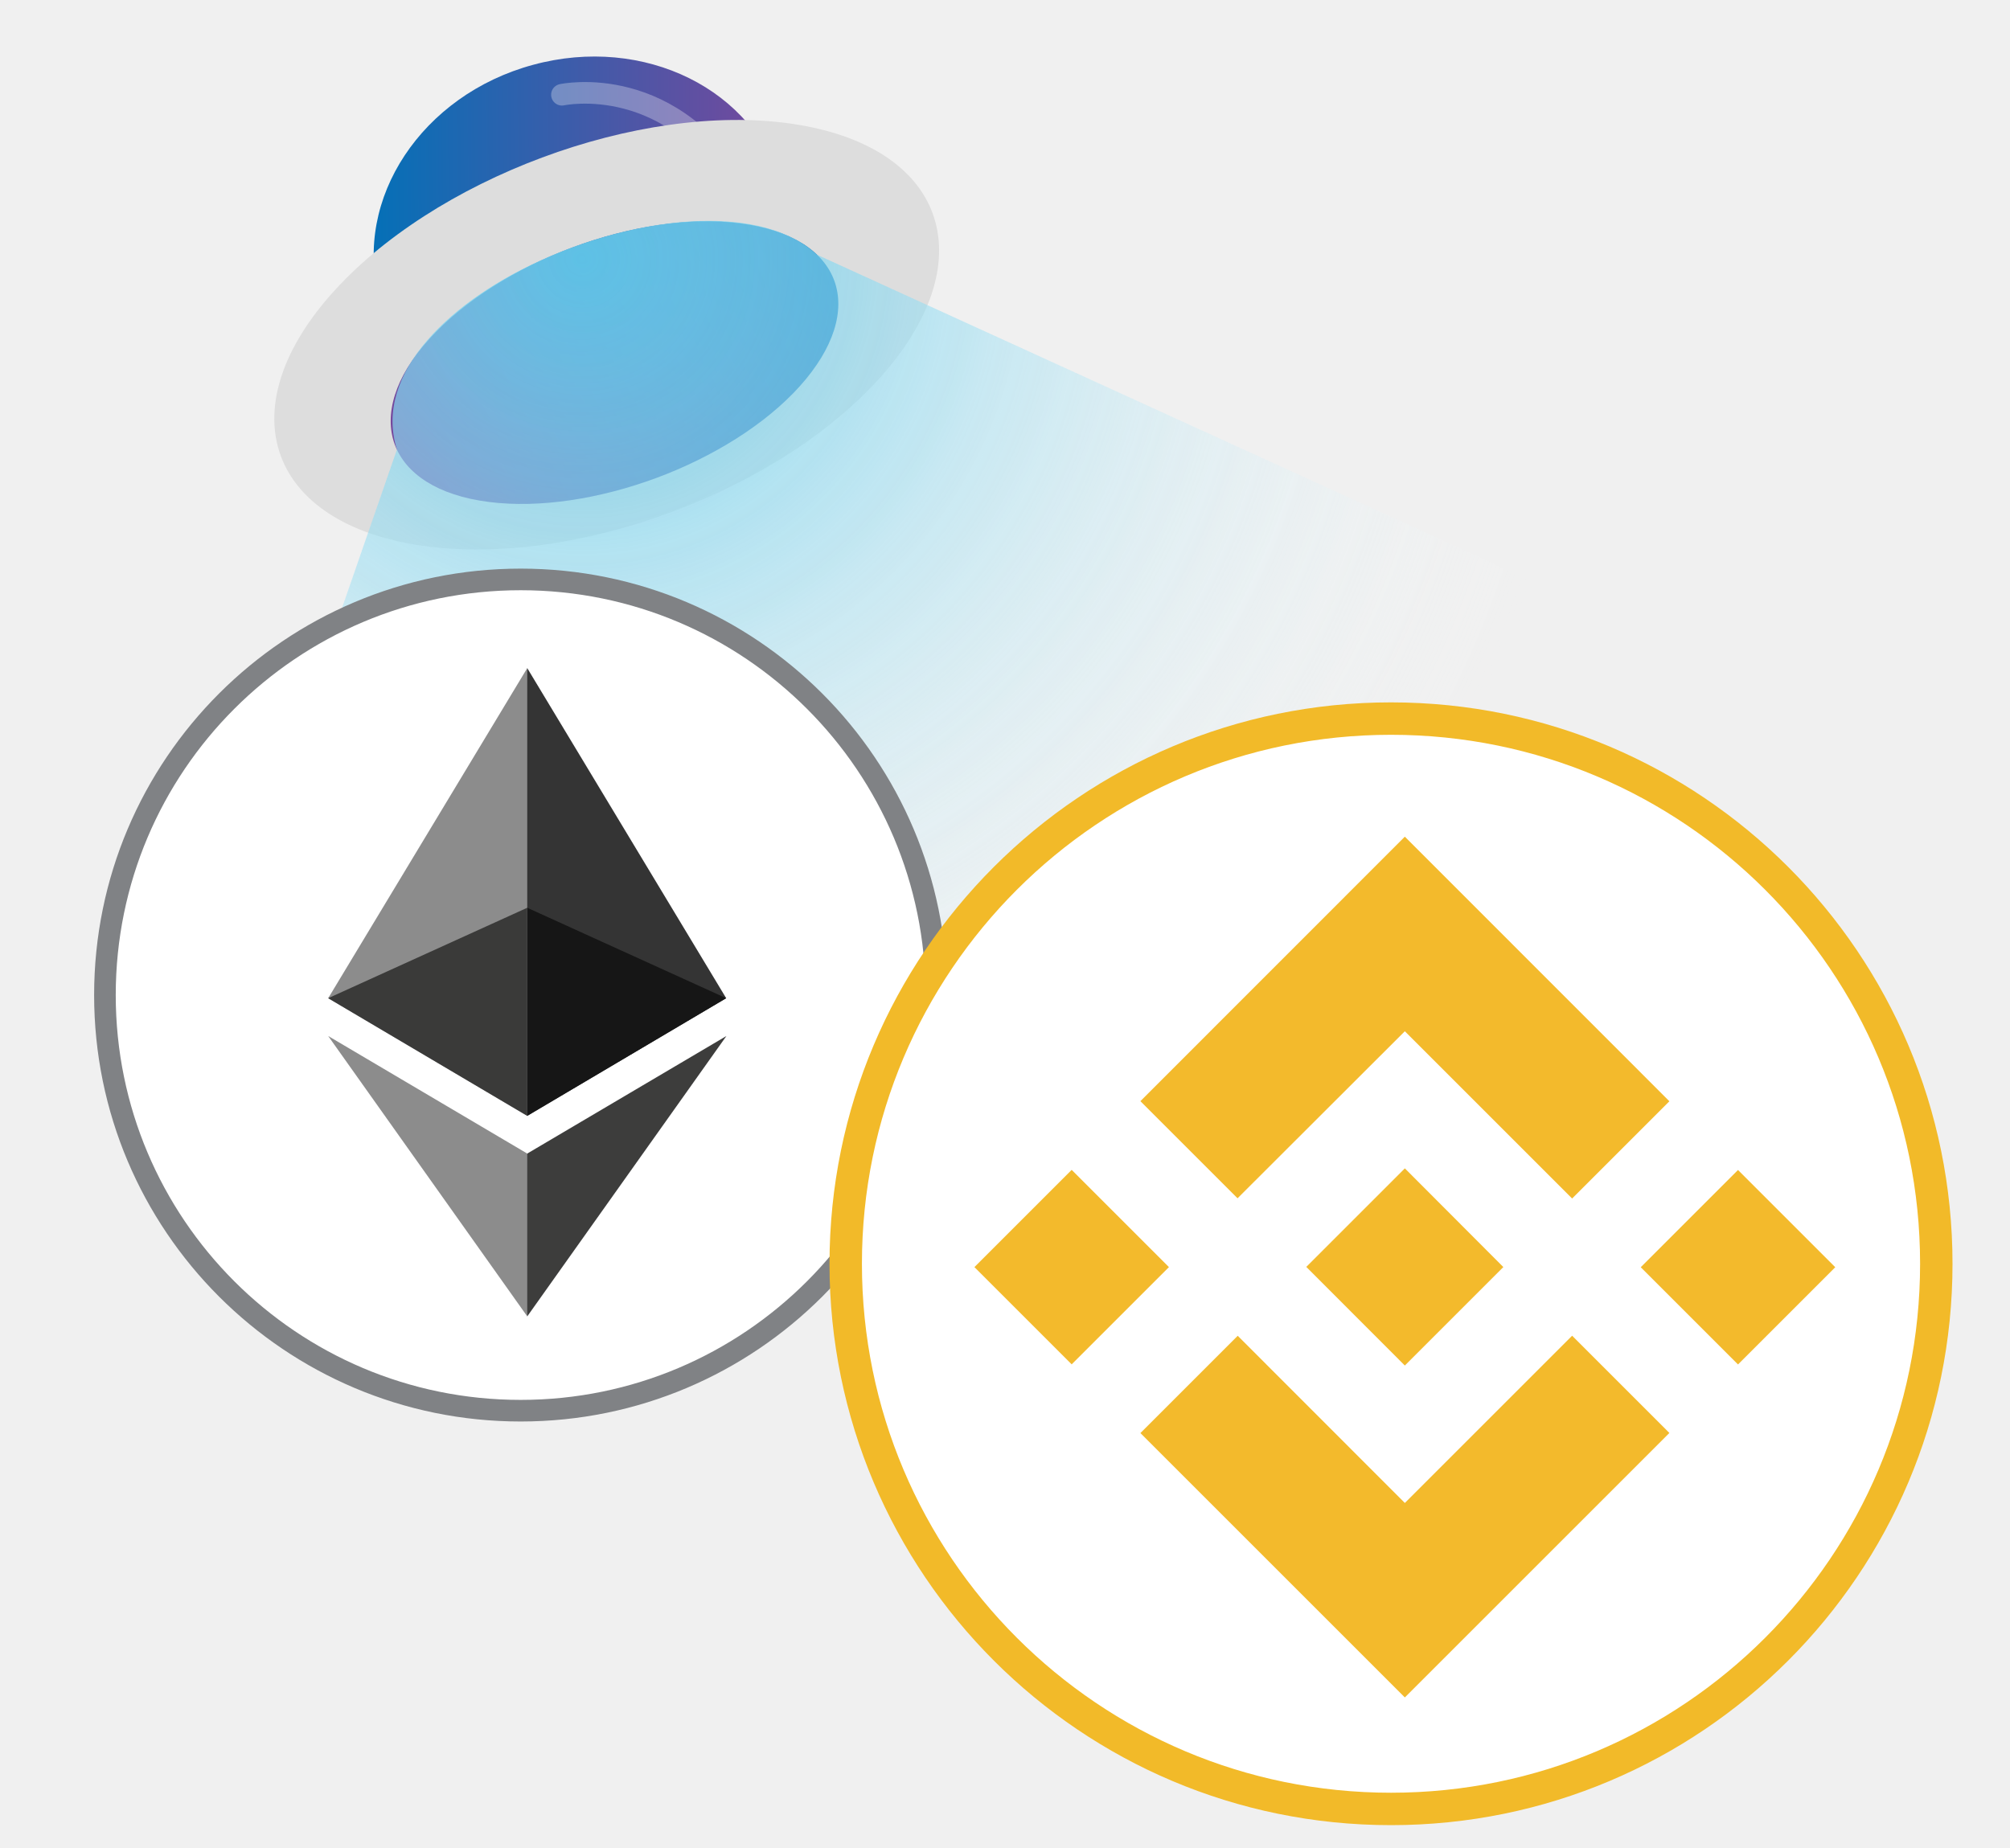
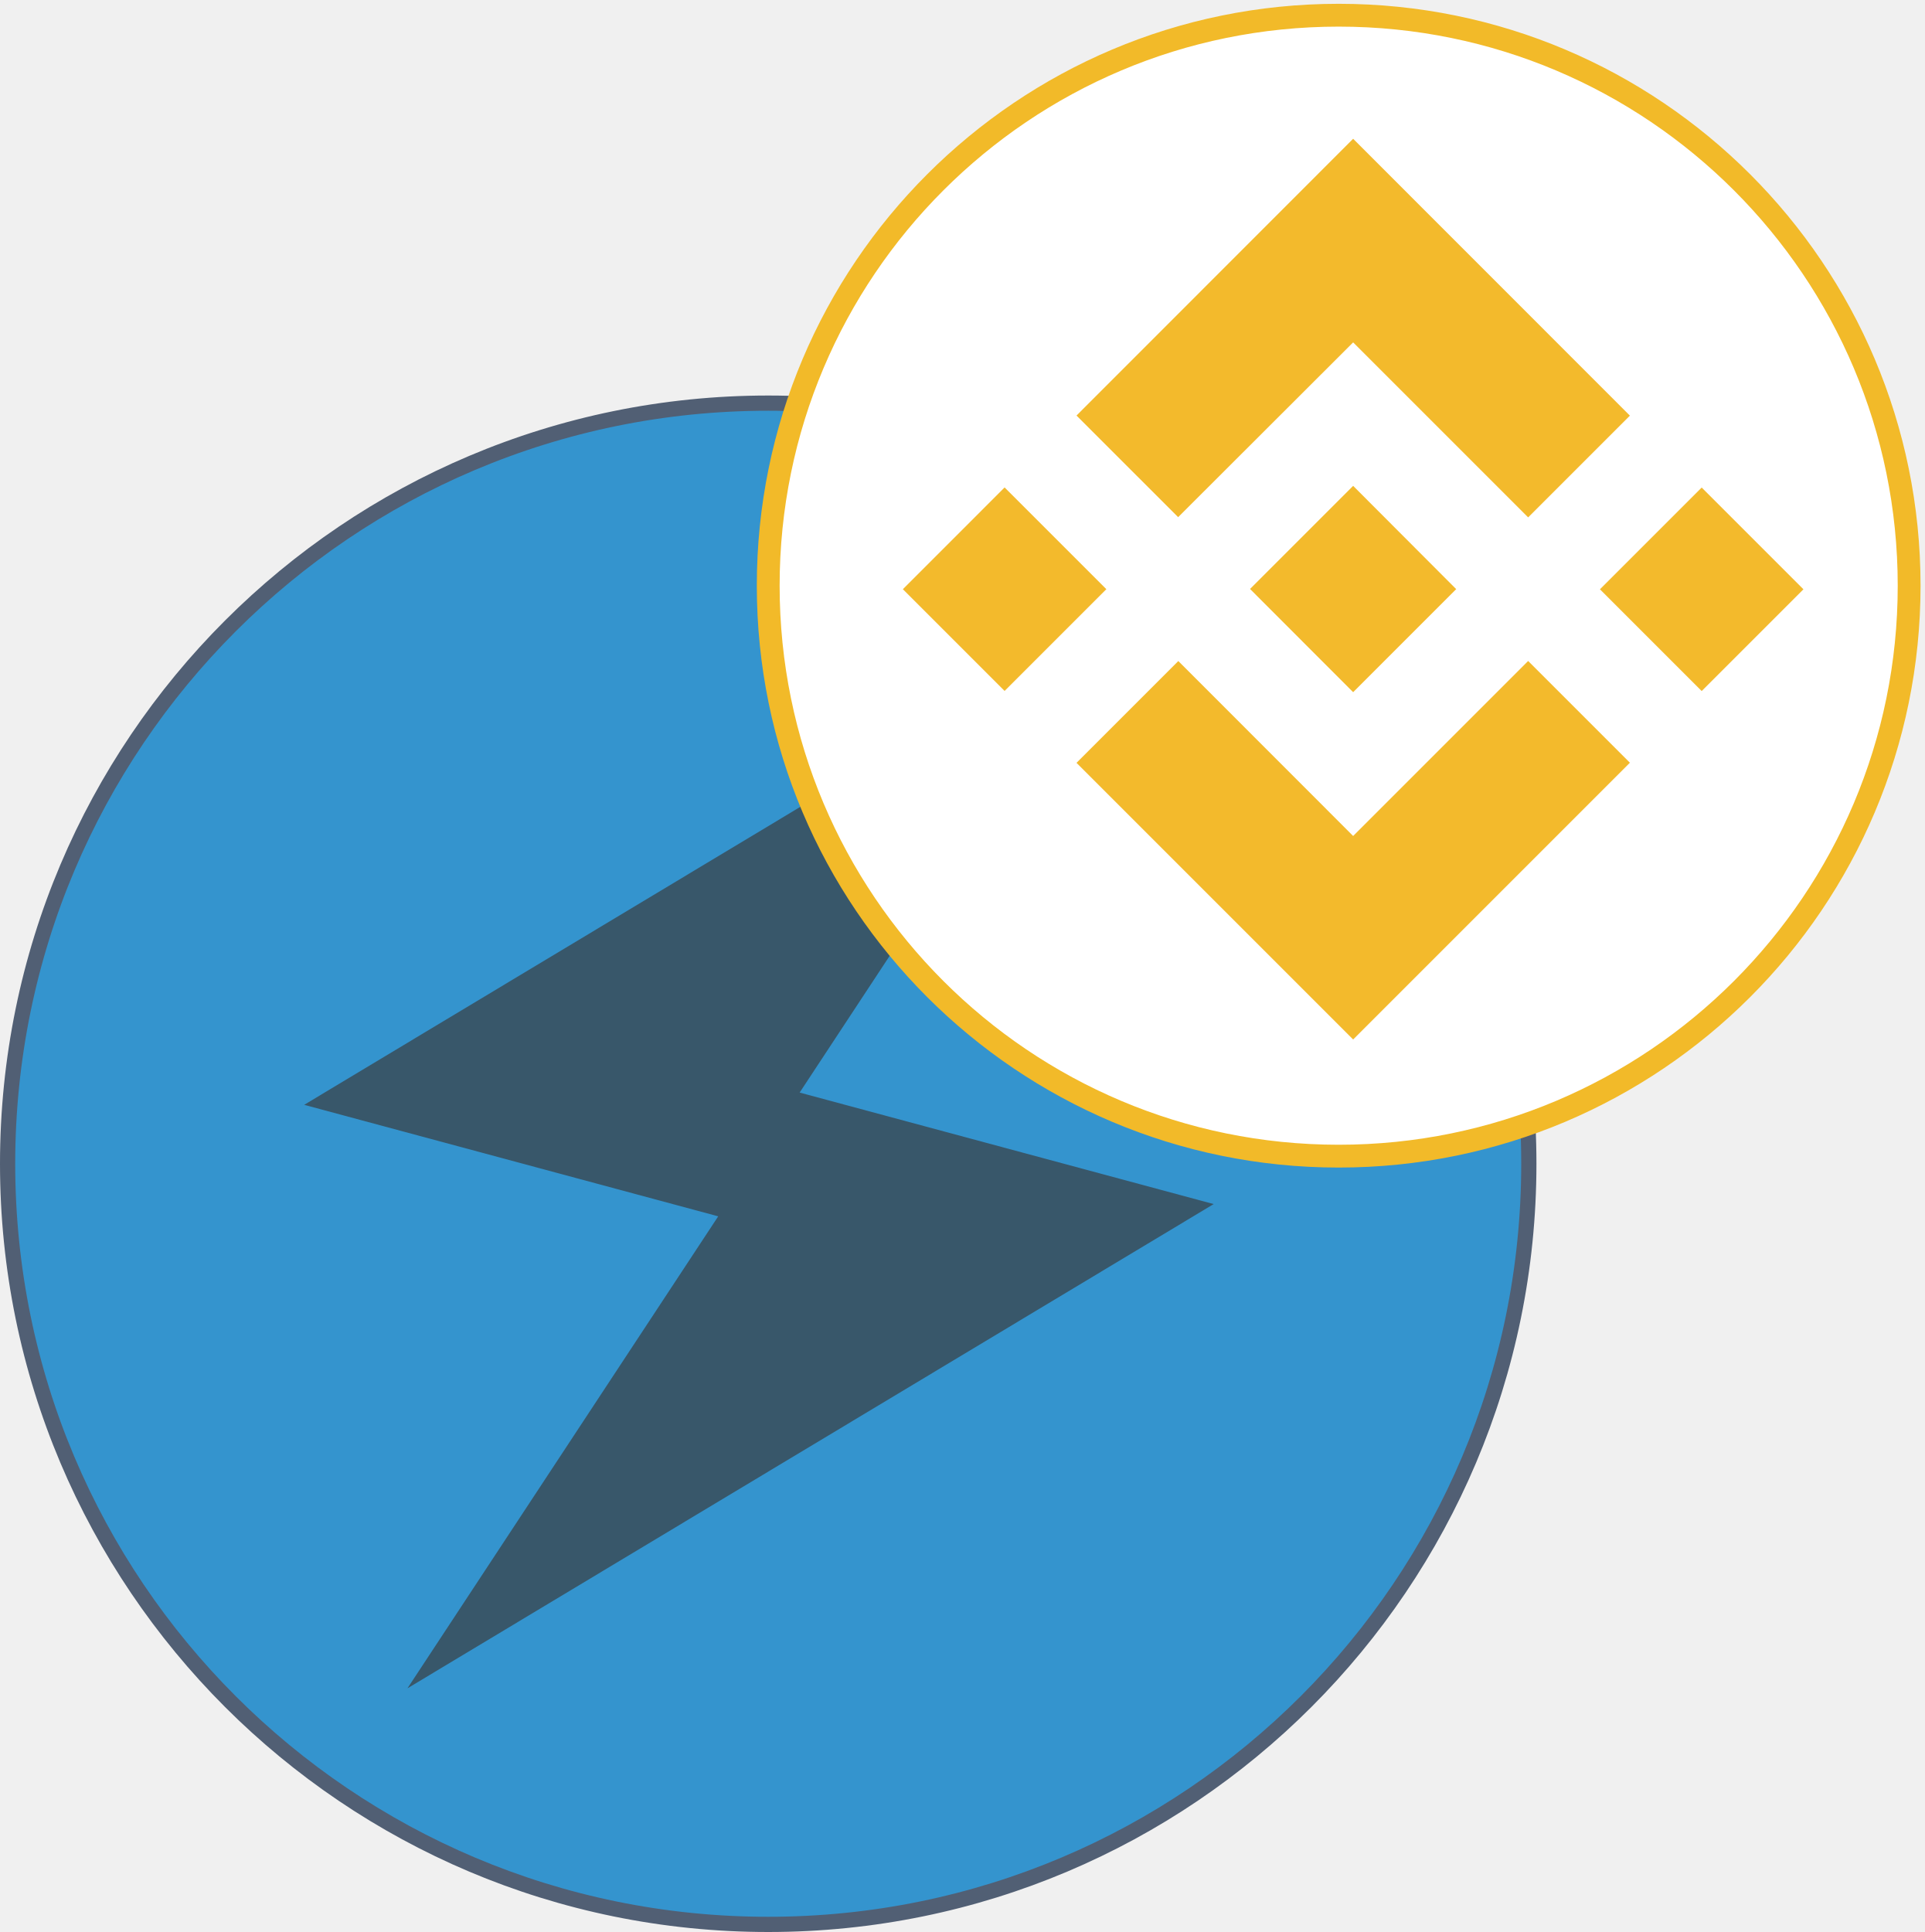
- <svg xmlns="http://www.w3.org/2000/svg" xmlns:xlink="http://www.w3.org/1999/xlink" id="Layer_1" data-name="Layer 1" viewBox="0 0 186 171">
-   <defs>
-     <style>.cls-1{fill:url(#linear-gradient);}.cls-2{fill:none;stroke:#fff;stroke-linecap:round;opacity:0.3;}.cls-2,.cls-6,.cls-7{stroke-miterlimit:10;}.cls-2,.cls-6{stroke-width:2px;}.cls-3{fill:#ddd;}.cls-4{fill:url(#linear-gradient-2);}.cls-5{opacity:0.9;fill:url(#radial-gradient);}.cls-6,.cls-7{fill:#fff;}.cls-6{stroke:#808285;}.cls-7{stroke:#f2ba29;stroke-width:3px;}.cls-8{fill:#f3ba2c;}.cls-9{fill:#343434;}.cls-10{fill:#8c8c8c;}.cls-11{fill:#3d3d3c;}.cls-12{fill:#161616;}.cls-13{fill:#3a3a39;}</style>
-     <linearGradient id="linear-gradient" x1="24.56" y1="29.5" x2="62.76" y2="29.5" gradientTransform="translate(9.66 -8.01) rotate(-0.67)" gradientUnits="userSpaceOnUse">
-       <stop offset="0" stop-color="#0570b7" />
-       <stop offset="1" stop-color="#78479c" />
-     </linearGradient>
-     <linearGradient id="linear-gradient-2" x1="-326.68" y1="-867.05" x2="-283.52" y2="-867.05" gradientTransform="translate(-614.77 -593.95) rotate(152.44)" xlink:href="#linear-gradient" />
-     <radialGradient id="radial-gradient" cx="91.12" cy="-7.5" r="93.47" gradientTransform="translate(-37.52 21.59) rotate(6.19)" gradientUnits="userSpaceOnUse">
-       <stop offset="0" stop-color="#62ccec" />
-       <stop offset="1" stop-color="#fff" stop-opacity="0" />
-     </radialGradient>
-   </defs>
-   <path class="cls-1" d="M49.33,6c10.27-2.8,20.55,2.29,23,11.37S67.46,32.78,57.18,35.58s-19.68,1-22.09-8.09S39.05,8.78,49.33,6Z" />
-   <path class="cls-2" d="M52,8.77s10.45-2.28,16.88,9.52" />
-   <path class="cls-3" d="M81.71,34.65c-9.44,10.8-28.54,17.9-42.66,15.86s-17.92-12.45-8.47-23.2S59.12,9.41,73.24,11.45,91.15,23.85,81.71,34.65Z" />
-   <path class="cls-4" d="M74,35.76c-6.43,7.12-19.3,11.9-28.76,10.7s-11.94-8-5.51-15.09S59,19.46,68.49,20.67,80.41,28.62,74,35.76Z" />
-   <path class="cls-5" d="M36.73,41.61,0,147.59l172,18.66,10.2-94L75.59,23.57C65.61,14.23,32.29,27.46,36.73,41.61Z" />
-   <circle class="cls-6" cx="48.18" cy="92.1" r="38.47" />
-   <circle class="cls-7" cx="128.72" cy="116.97" r="50.46" />
-   <g id="Layer_2" data-name="Layer 2">
-     <g id="Layer_1-2" data-name="Layer 1-2">
-       <path class="cls-8" d="M114.51,110.92,130,95.45l15.48,15.48,9-9L130,77.44l-24.47,24.48,9,9m-24.36,6.36,9-9,9,9-9,9Zm24.36,6.35L130,139.11l15.48-15.48,9,9h0L130,157.11l-24.47-24.47,0,0,9-9m37.3-6.35,9-9,9,9-9,9Z" />
-       <path class="cls-8" d="M139.11,117.27h0L130,108.14l-6.75,6.75h0l-.77.77-1.6,1.6h0l0,0,9.12,9.13,9.14-9.14h0" />
-     </g>
-   </g>
-   <g id="Layer_1-2-2" data-name="Layer_1">
-     <g id="_1421394342400" data-name=" 1421394342400">
-       <polygon class="cls-9" points="48.79 61.84 48.39 63.2 48.39 102.88 48.79 103.28 67.2 92.39 48.79 61.84" />
-       <polygon class="cls-10" points="48.79 61.84 30.37 92.39 48.79 103.28 48.79 84.02 48.79 61.84" />
-       <polygon class="cls-11" points="48.79 106.77 48.56 107.04 48.56 121.17 48.79 121.84 67.22 95.89 48.79 106.77" />
-       <polygon class="cls-10" points="48.79 121.84 48.79 106.77 30.37 95.89 48.79 121.84" />
-       <polygon class="cls-12" points="48.79 103.28 67.2 92.39 48.79 84.02 48.79 103.28" />
-       <polygon class="cls-13" points="30.37 92.39 48.79 103.28 48.79 84.02 30.37 92.39" />
-     </g>
-   </g>
+ <svg xmlns="http://www.w3.org/2000/svg" width="253" height="254" viewBox="0 0 253 254" fill="none">
+   <path d="M101 253C156.228 253 201 208.228 201 153C201 97.772 156.228 53 101 53C45.772 53 1 97.772 1 153C1 208.228 45.772 253 101 253Z" fill="#3494CE" stroke="#515F74" stroke-width="2" stroke-miterlimit="10" />
+   <path d="M159.565 158.299L105.132 143.64L145.988 81.594L39.991 145.252L94.426 159.911L53.568 221.963L159.565 158.299Z" fill="#38576A" />
+   <path d="M176 152C217.421 152 251 118.421 251 77C251 35.579 217.421 2 176 2C134.579 2 101 35.579 101 77C101 118.421 134.579 152 176 152Z" fill="white" stroke="#F2BA29" stroke-width="3" stroke-miterlimit="10" />
+   <path d="M154.879 68.007L177.902 45.014L200.911 68.022L214.288 54.645L177.902 18.245L141.532 54.631L154.909 68.007H154.879ZM118.702 77.461L132.079 64.084L145.456 77.461L132.079 90.838L118.702 77.461ZM154.909 86.899L177.902 109.907L200.911 86.899L214.288 100.276L177.902 136.661L141.532 100.291L154.909 86.914V86.899ZM210.349 77.475L223.726 64.099L237.103 77.475L223.726 90.852L210.349 77.475Z" fill="#F3BA2C" />
+   <path d="M191.443 77.446L177.902 63.876L167.87 73.908L166.725 75.053L164.347 77.431L177.902 91.001L191.487 77.416" fill="#F3BA2C" />
</svg>
